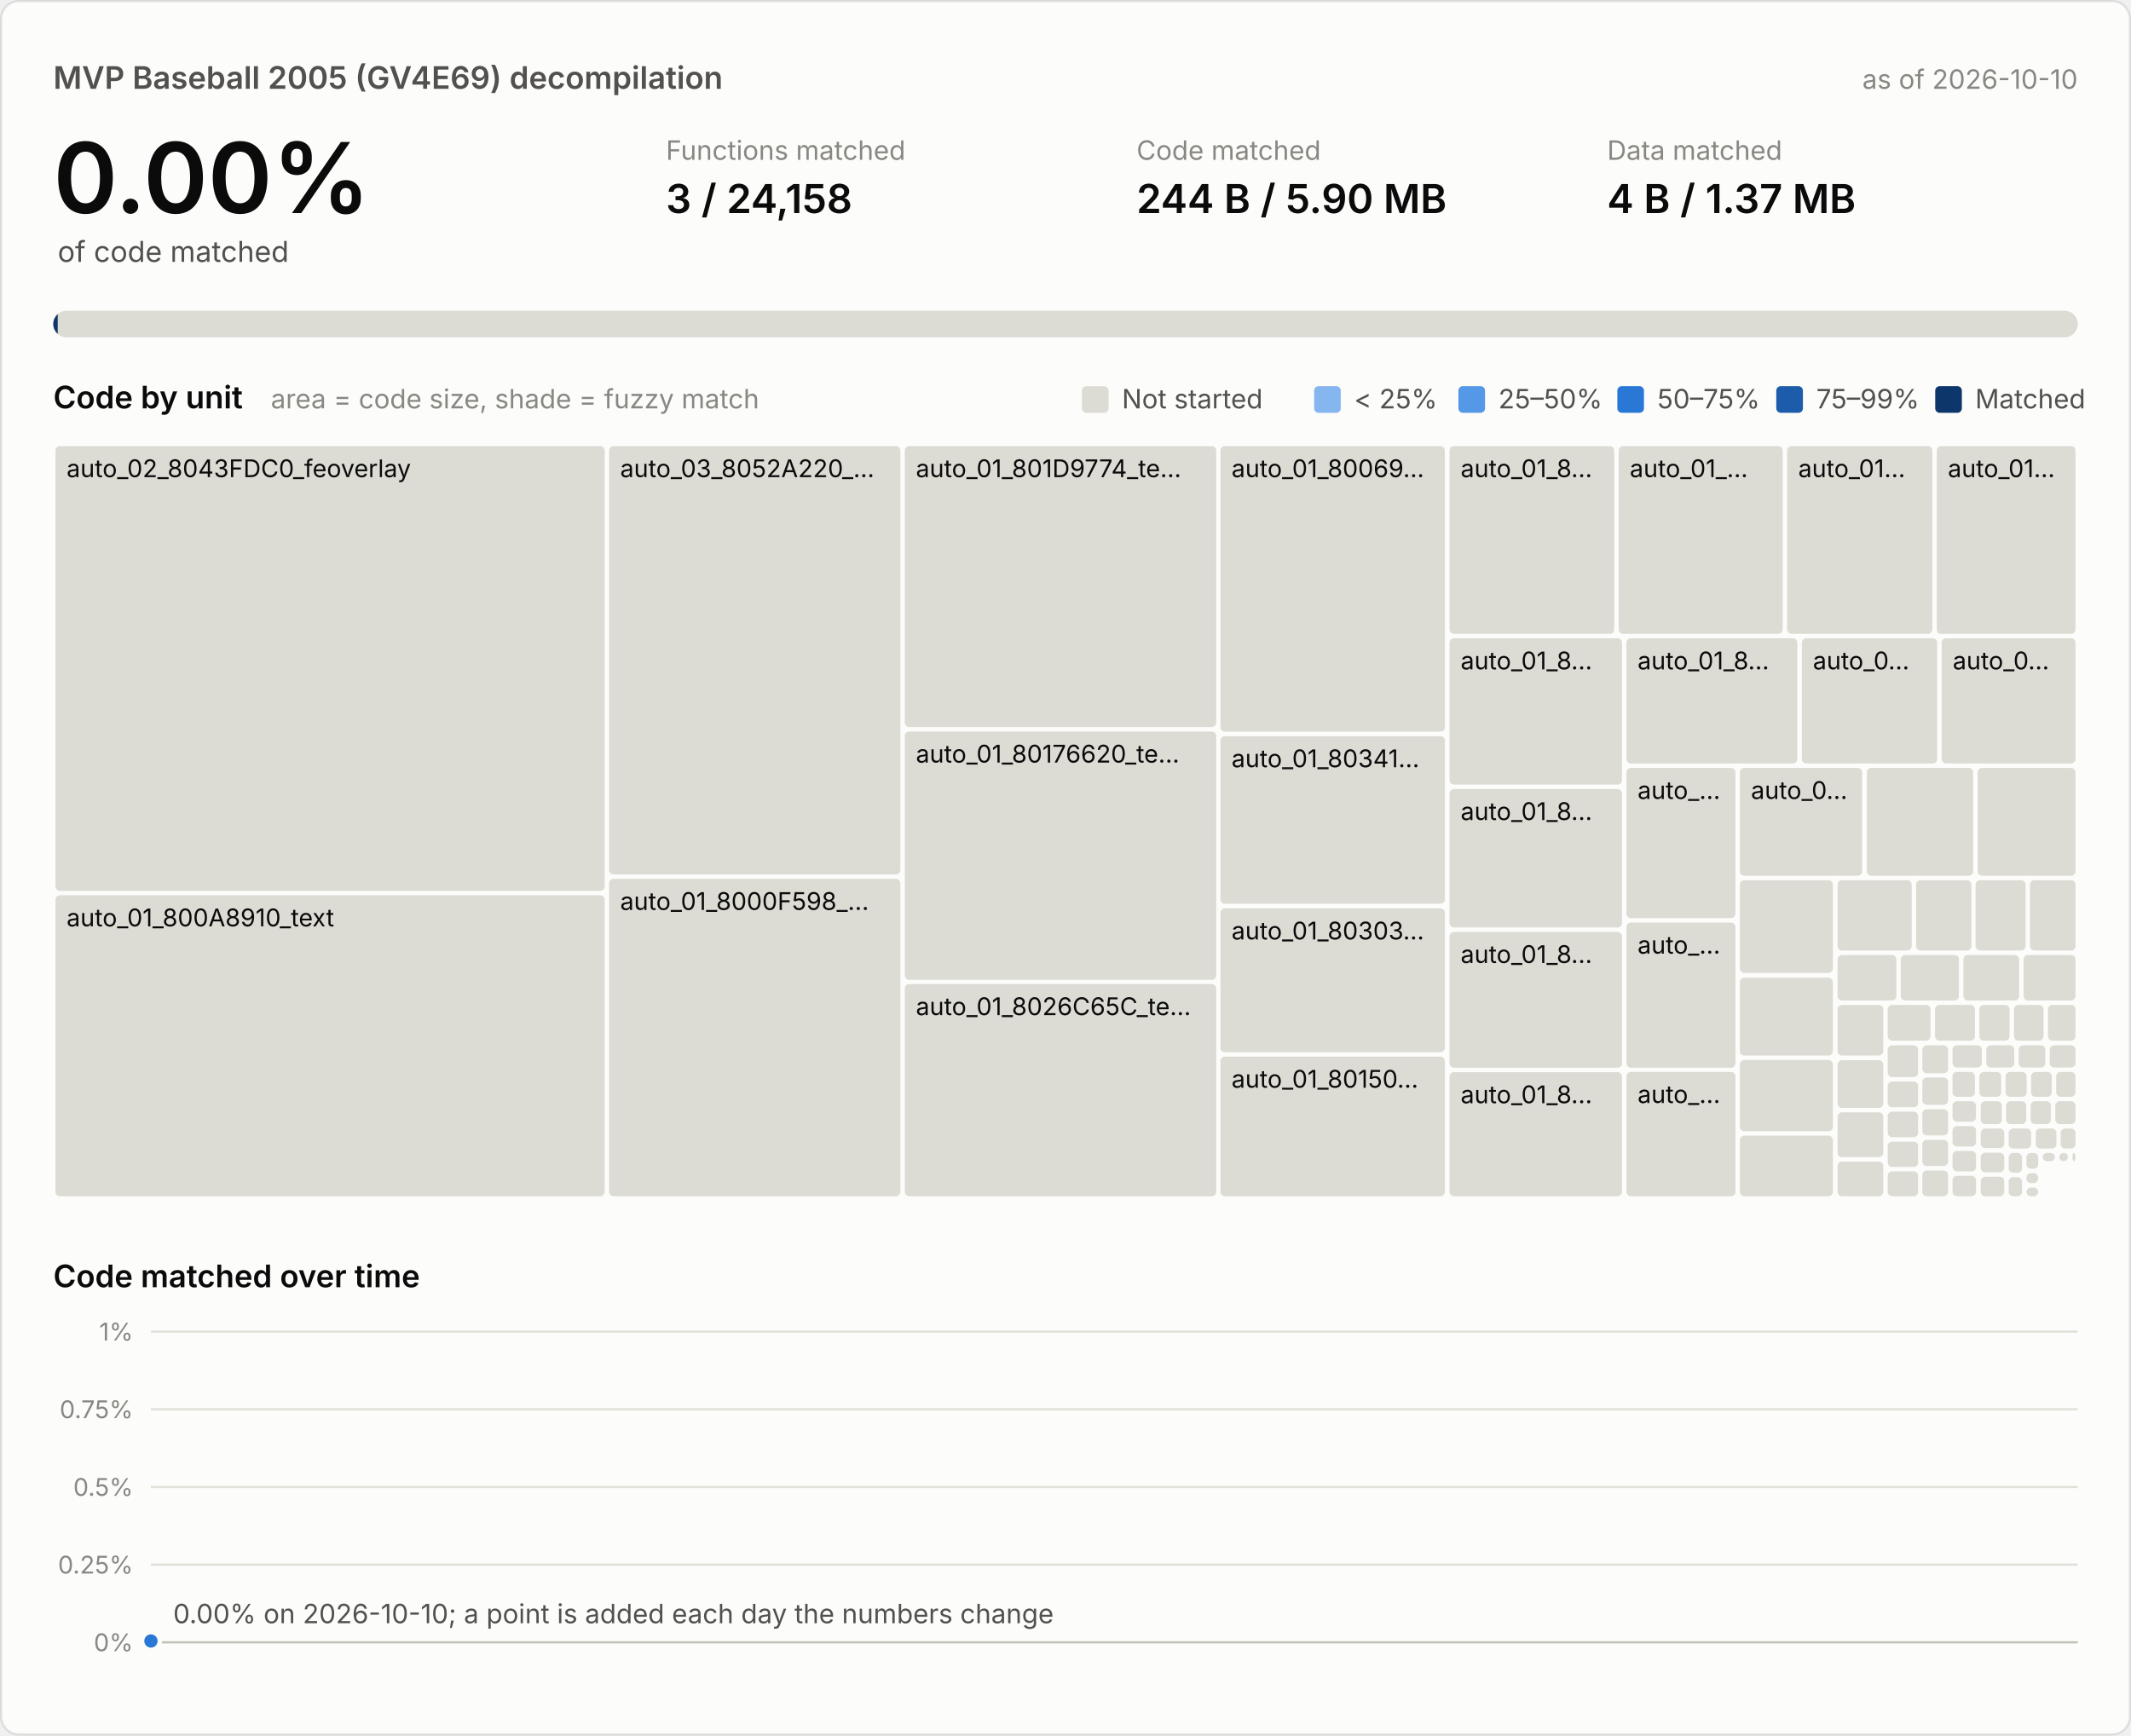
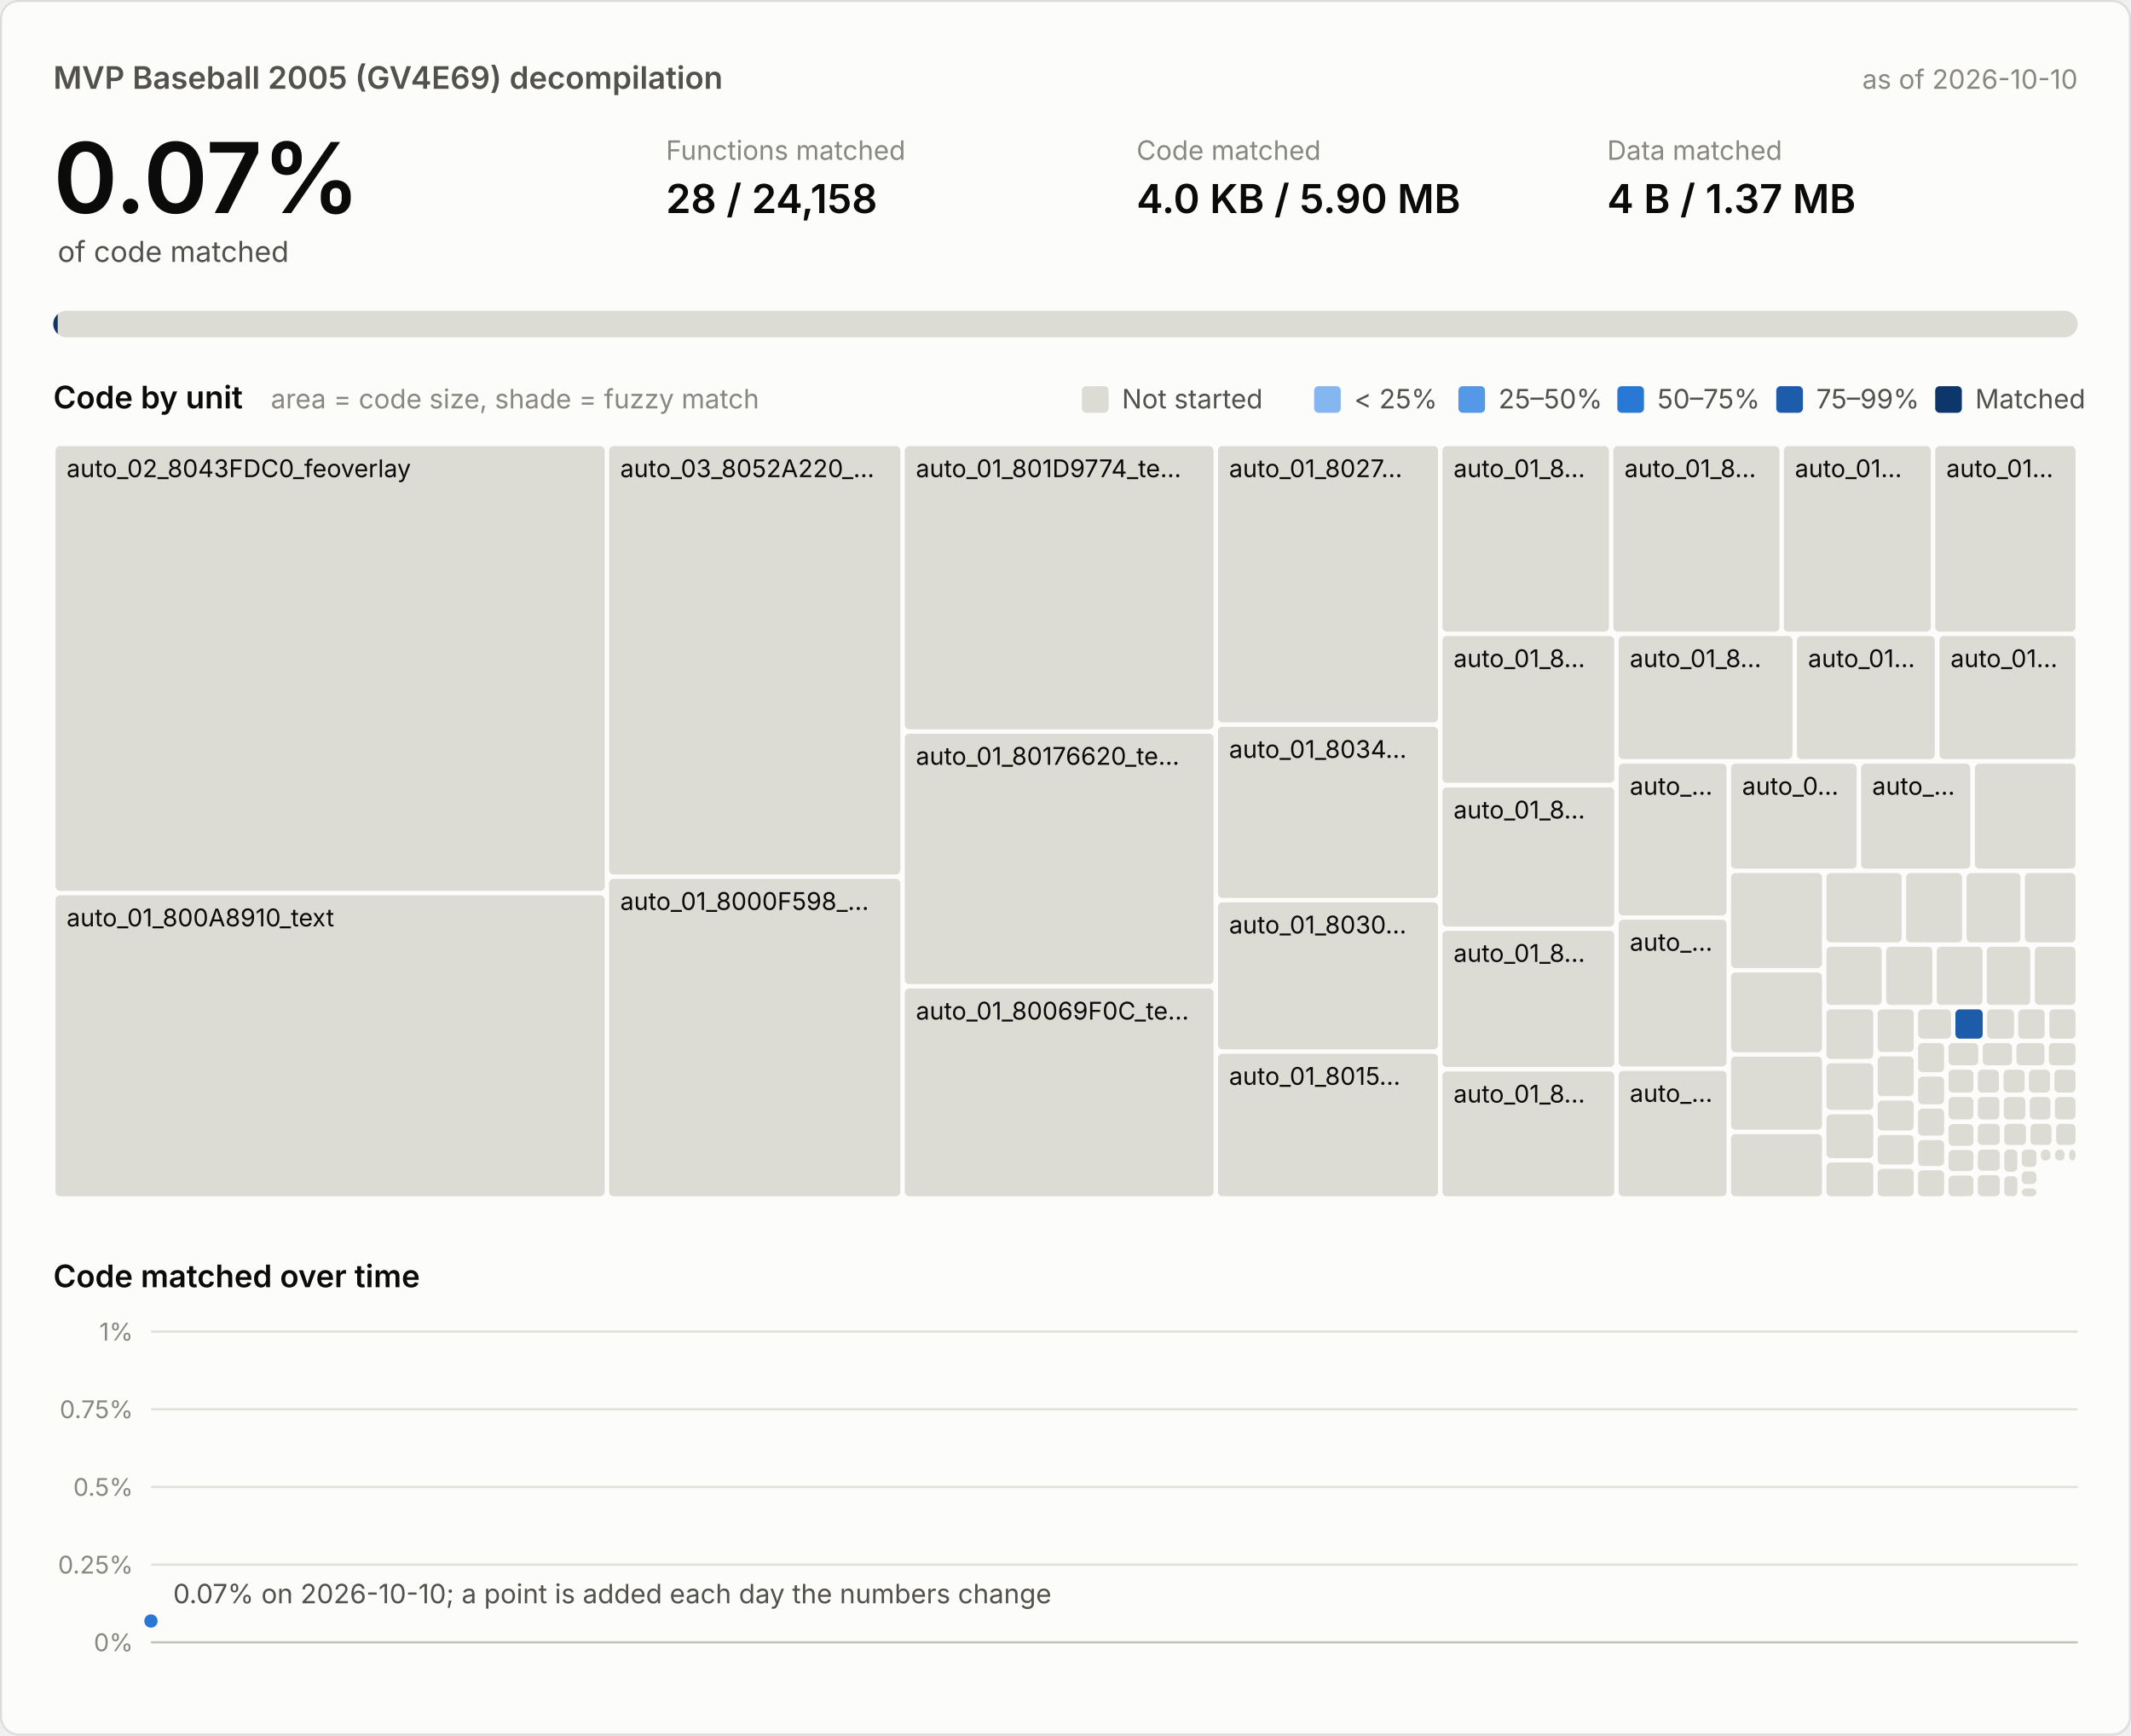
<svg xmlns="http://www.w3.org/2000/svg" width="960" height="782" viewBox="0 0 960 782" role="img" aria-labelledby="title desc">
  <style>
text { font-family: system-ui, -apple-system, "Segoe UI", sans-serif; }
.surface { fill: #fcfcfb; }
.border { fill: none; stroke: rgba(11,11,11,0.10); }
.t1 { fill: #0b0b0b; } .t2 { fill: #52514e; } .t3 { fill: #898781; }
.grid { stroke: #e1e0d9; } .axis { stroke: #c3c2b7; }
.line { fill: none; stroke: #2a78d6; } .dot { fill: #2a78d6; stroke: #fcfcfb; }
.b0 { fill: #dcdbd4; } .b1 { fill: #86b6ef; } .b2 { fill: #5598e7; }
.b3 { fill: #2a78d6; } .b4 { fill: #1c5cab; } .b5 { fill: #0d366b; }
.l0, .l1, .l2, .l3 { fill: #0b0b0b; } .l4, .l5 { fill: #ffffff; }
@media (prefers-color-scheme: dark) {
  .surface { fill: #1a1a19; }
  .border { stroke: rgba(255,255,255,0.10); }
  .t1 { fill: #ffffff; } .t2 { fill: #c3c2b7; } .t3 { fill: #898781; }
  .grid { stroke: #2c2c2a; } .axis { stroke: #383835; }
  .line { stroke: #3987e5; } .dot { fill: #3987e5; stroke: #1a1a19; }
  .b0 { fill: #383835; } .b1 { fill: #184f95; } .b2 { fill: #256abf; }
  .b3 { fill: #3987e5; } .b4 { fill: #6da7ec; } .b5 { fill: #b7d3f6; }
  .l0 { fill: #c3c2b7; } .l1, .l2 { fill: #ffffff; } .l3, .l4, .l5 { fill: #0b0b0b; }
}
</style>
  <rect x="0.5" y="0.5" width="959" height="781" rx="8" class="surface" />
  <rect x="0.5" y="0.5" width="959" height="781" rx="8" class="border" />
  <text x="24.0" y="40.0" class="t2" font-size="14" font-weight="600" text-anchor="start">MVP Baseball 2005 (GV4E69) decompilation</text>
  <text x="936.0" y="40.0" class="t3" font-size="12" font-weight="400" text-anchor="end">as of 2026-10-10</text>
-   <text x="24.0" y="96.0" class="t1" font-size="44" font-weight="600" text-anchor="start">0.00%</text>
+   <text x="24.0" y="96.0" class="t1" font-size="44" font-weight="600" text-anchor="start">0.07%</text>
  <text x="26.0" y="118.0" class="t2" font-size="13" font-weight="400" text-anchor="start">of code matched</text>
  <text x="300.0" y="72.0" class="t3" font-size="12" font-weight="400" text-anchor="start">Functions matched</text>
-   <text x="300.0" y="96.0" class="t1" font-size="18" font-weight="600" text-anchor="start">3 / 24,158</text>
+   <text x="300.0" y="96.0" class="t1" font-size="18" font-weight="600" text-anchor="start">28 / 24,158</text>
  <text x="512.0" y="72.0" class="t3" font-size="12" font-weight="400" text-anchor="start">Code matched</text>
-   <text x="512.0" y="96.0" class="t1" font-size="18" font-weight="600" text-anchor="start">244 B / 5.90 MB</text>
+   <text x="512.0" y="96.0" class="t1" font-size="18" font-weight="600" text-anchor="start">4.0 KB / 5.90 MB</text>
  <text x="724.0" y="72.0" class="t3" font-size="12" font-weight="400" text-anchor="start">Data matched</text>
  <text x="724.0" y="96.0" class="t1" font-size="18" font-weight="600" text-anchor="start">4 B / 1.37 MB</text>
  <clipPath id="bar">
    <rect x="24" y="140" width="912" height="12" rx="6.0" />
  </clipPath>
  <rect x="24" y="140" width="912" height="12" rx="6.0" class="b0" />
  <rect x="24" y="140" width="2.0" height="12" class="b5" clip-path="url(#bar)" />
  <text x="24.0" y="184.0" class="t1" font-size="14" font-weight="600" text-anchor="start">Code by unit</text>
  <text x="122.0" y="184.0" class="t3" font-size="12" font-weight="400" text-anchor="start">area = code size, shade = fuzzy match</text>
  <rect x="487.4" y="174" width="12" height="12" rx="2" class="b0" />
  <text x="505.4" y="184.0" class="t2" font-size="12" font-weight="400" text-anchor="start">Not started</text>
  <rect x="592.0" y="174" width="12" height="12" rx="2" class="b1" />
  <text x="610.0" y="184.0" class="t2" font-size="12" font-weight="400" text-anchor="start">&lt; 25%</text>
  <rect x="657.0" y="174" width="12" height="12" rx="2" class="b2" />
  <text x="675.0" y="184.0" class="t2" font-size="12" font-weight="400" text-anchor="start">25–50%</text>
  <rect x="728.6" y="174" width="12" height="12" rx="2" class="b3" />
  <text x="746.6" y="184.0" class="t2" font-size="12" font-weight="400" text-anchor="start">50–75%</text>
  <rect x="800.2" y="174" width="12" height="12" rx="2" class="b4" />
  <text x="818.2" y="184.0" class="t2" font-size="12" font-weight="400" text-anchor="start">75–99%</text>
  <rect x="871.8" y="174" width="12" height="12" rx="2" class="b5" />
  <text x="889.8" y="184.0" class="t2" font-size="12" font-weight="400" text-anchor="start">Matched</text>
  <g id="treemap">
    <rect x="25.0" y="201.0" width="247.4" height="200.4" rx="2" class="b0" />
    <text x="30.0" y="215.0" class="l0" font-size="11" font-weight="400" text-anchor="start">auto_02_8043FDC0_feoverlay</text>
    <rect x="25.0" y="403.4" width="247.4" height="135.6" rx="2" class="b0" />
    <text x="30.0" y="417.4" class="l0" font-size="11" font-weight="400" text-anchor="start">auto_01_800A8910_text</text>
    <rect x="274.4" y="201.0" width="131.2" height="193.0" rx="2" class="b0" />
    <text x="279.4" y="215.0" class="l0" font-size="11" font-weight="400" text-anchor="start">auto_03_8052A220_…</text>
    <rect x="274.4" y="396.0" width="131.2" height="143.0" rx="2" class="b0" />
    <text x="279.4" y="410.0" class="l0" font-size="11" font-weight="400" text-anchor="start">auto_01_8000F598_…</text>
-     <rect x="407.6" y="201.0" width="140.3" height="126.6" rx="2" class="b0" />
+     <rect x="407.6" y="201.0" width="139.1" height="127.6" rx="2" class="b0" />
    <text x="412.6" y="215.0" class="l0" font-size="11" font-weight="400" text-anchor="start">auto_01_801D9774_te…</text>
-     <rect x="407.6" y="329.6" width="140.3" height="111.9" rx="2" class="b0" />
-     <text x="412.6" y="343.6" class="l0" font-size="11" font-weight="400" text-anchor="start">auto_01_80176620_te…</text>
-     <rect x="407.6" y="443.4" width="140.3" height="95.6" rx="2" class="b0" />
-     <text x="412.6" y="457.4" class="l0" font-size="11" font-weight="400" text-anchor="start">auto_01_8026C65C_te…</text>
-     <rect x="549.8" y="201.0" width="101.1" height="128.7" rx="2" class="b0" />
-     <text x="554.8" y="215.0" class="l0" font-size="11" font-weight="400" text-anchor="start">auto_01_80069…</text>
-     <rect x="549.8" y="331.7" width="101.1" height="75.5" rx="2" class="b0" />
-     <text x="554.8" y="345.7" class="l0" font-size="11" font-weight="400" text-anchor="start">auto_01_80341…</text>
-     <rect x="549.8" y="409.3" width="101.1" height="64.8" rx="2" class="b0" />
-     <text x="554.8" y="423.3" class="l0" font-size="11" font-weight="400" text-anchor="start">auto_01_80303…</text>
-     <rect x="549.8" y="476.1" width="101.1" height="62.9" rx="2" class="b0" />
-     <text x="554.8" y="490.1" class="l0" font-size="11" font-weight="400" text-anchor="start">auto_01_80150…</text>
-     <rect x="653.0" y="201.0" width="74.2" height="84.6" rx="2" class="b0" />
-     <text x="658.0" y="215.0" class="l0" font-size="11" font-weight="400" text-anchor="start">auto_01_8…</text>
-     <rect x="729.2" y="201.0" width="73.9" height="84.6" rx="2" class="b0" />
-     <text x="734.2" y="215.0" class="l0" font-size="11" font-weight="400" text-anchor="start">auto_01_…</text>
-     <rect x="805.1" y="201.0" width="65.4" height="84.6" rx="2" class="b0" />
-     <text x="810.1" y="215.0" class="l0" font-size="11" font-weight="400" text-anchor="start">auto_01…</text>
-     <rect x="872.5" y="201.0" width="62.5" height="84.6" rx="2" class="b0" />
-     <text x="877.5" y="215.0" class="l0" font-size="11" font-weight="400" text-anchor="start">auto_01…</text>
-     <rect x="653.0" y="287.6" width="77.7" height="65.9" rx="2" class="b0" />
-     <text x="658.0" y="301.6" class="l0" font-size="11" font-weight="400" text-anchor="start">auto_01_8…</text>
-     <rect x="653.0" y="355.5" width="77.7" height="62.4" rx="2" class="b0" />
-     <text x="658.0" y="369.5" class="l0" font-size="11" font-weight="400" text-anchor="start">auto_01_8…</text>
-     <rect x="653.0" y="419.9" width="77.7" height="61.2" rx="2" class="b0" />
-     <text x="658.0" y="433.9" class="l0" font-size="11" font-weight="400" text-anchor="start">auto_01_8…</text>
-     <rect x="653.0" y="483.1" width="77.7" height="55.9" rx="2" class="b0" />
-     <text x="658.0" y="497.1" class="l0" font-size="11" font-weight="400" text-anchor="start">auto_01_8…</text>
-     <rect x="732.7" y="287.6" width="77.0" height="56.4" rx="2" class="b0" />
-     <text x="737.7" y="301.6" class="l0" font-size="11" font-weight="400" text-anchor="start">auto_01_8…</text>
-     <rect x="811.7" y="287.6" width="61.0" height="56.4" rx="2" class="b0" />
-     <text x="816.7" y="301.6" class="l0" font-size="11" font-weight="400" text-anchor="start">auto_0…</text>
-     <rect x="874.7" y="287.6" width="60.3" height="56.4" rx="2" class="b0" />
-     <text x="879.7" y="301.6" class="l0" font-size="11" font-weight="400" text-anchor="start">auto_0…</text>
-     <rect x="732.7" y="346.0" width="49.1" height="67.7" rx="2" class="b0" />
-     <text x="737.7" y="360.0" class="l0" font-size="11" font-weight="400" text-anchor="start">auto_…</text>
-     <rect x="732.7" y="415.7" width="49.1" height="65.4" rx="2" class="b0" />
-     <text x="737.7" y="429.7" class="l0" font-size="11" font-weight="400" text-anchor="start">auto_…</text>
-     <rect x="732.7" y="483.0" width="49.1" height="56.0" rx="2" class="b0" />
-     <text x="737.7" y="497.0" class="l0" font-size="11" font-weight="400" text-anchor="start">auto_…</text>
-     <rect x="783.8" y="346.0" width="55.1" height="48.6" rx="2" class="b0" />
-     <text x="788.8" y="360.0" class="l0" font-size="11" font-weight="400" text-anchor="start">auto_0…</text>
-     <rect x="841.0" y="346.0" width="47.9" height="48.6" rx="2" class="b0" />
-     <rect x="890.9" y="346.0" width="44.1" height="48.6" rx="2" class="b0" />
-     <rect x="783.8" y="396.6" width="41.9" height="41.8" rx="2" class="b0" />
-     <rect x="783.8" y="440.5" width="41.9" height="35.1" rx="2" class="b0" />
-     <rect x="783.8" y="477.6" width="41.9" height="32.1" rx="2" class="b0" />
-     <rect x="783.8" y="511.7" width="41.9" height="27.3" rx="2" class="b0" />
-     <rect x="827.8" y="396.6" width="33.4" height="31.7" rx="2" class="b0" />
-     <rect x="863.2" y="396.6" width="24.9" height="31.7" rx="2" class="b0" />
-     <rect x="890.0" y="396.6" width="22.5" height="31.7" rx="2" class="b0" />
-     <rect x="914.5" y="396.6" width="20.5" height="31.7" rx="2" class="b0" />
-     <rect x="827.8" y="430.3" width="26.5" height="20.5" rx="2" class="b0" />
-     <rect x="856.3" y="430.3" width="26.2" height="20.5" rx="2" class="b0" />
-     <rect x="884.5" y="430.3" width="25.1" height="20.5" rx="2" class="b0" />
-     <rect x="911.6" y="430.3" width="23.4" height="20.5" rx="2" class="b0" />
-     <rect x="827.8" y="452.8" width="20.6" height="22.8" rx="2" class="b0" />
-     <rect x="827.8" y="477.7" width="20.6" height="21.5" rx="2" class="b0" />
-     <rect x="827.8" y="501.2" width="20.6" height="20.2" rx="2" class="b0" />
-     <rect x="827.8" y="523.4" width="20.6" height="15.6" rx="2" class="b0" />
-     <rect x="850.4" y="452.8" width="19.3" height="16.1" rx="2" class="b0" />
-     <rect x="871.7" y="452.8" width="18.0" height="16.1" rx="2" class="b0" />
-     <rect x="891.7" y="452.8" width="13.6" height="16.1" rx="2" class="b0" />
-     <rect x="907.3" y="452.8" width="13.3" height="16.1" rx="2" class="b0" />
-     <rect x="922.6" y="452.8" width="12.4" height="16.1" rx="2" class="b0" />
-     <rect x="850.4" y="471.0" width="13.7" height="14.3" rx="2" class="b0" />
-     <rect x="850.4" y="487.3" width="13.7" height="11.6" rx="2" class="b0" />
-     <rect x="850.4" y="500.9" width="13.7" height="11.5" rx="2" class="b0" />
-     <rect x="850.4" y="514.4" width="13.7" height="11.4" rx="2" class="b0" />
-     <rect x="850.4" y="527.8" width="13.7" height="11.2" rx="2" class="b0" />
-     <rect x="866.0" y="471.0" width="11.6" height="12.6" rx="2" class="b0" />
-     <rect x="866.0" y="485.5" width="11.6" height="12.3" rx="2" class="b0" />
-     <rect x="866.0" y="499.8" width="11.6" height="11.8" rx="2" class="b0" />
-     <rect x="866.0" y="513.6" width="11.6" height="11.8" rx="2" class="b0" />
-     <rect x="866.0" y="527.4" width="11.6" height="11.6" rx="2" class="b0" />
-     <rect x="879.6" y="471.0" width="13.2" height="10.0" rx="2" class="b0" />
-     <rect x="894.8" y="471.0" width="12.6" height="10.0" rx="2" class="b0" />
-     <rect x="909.4" y="471.0" width="12.0" height="10.0" rx="2" class="b0" />
-     <rect x="923.4" y="471.0" width="11.6" height="10.0" rx="2" class="b0" />
-     <rect x="879.6" y="483.0" width="10.1" height="11.2" rx="2" class="b0" />
-     <rect x="891.7" y="483.0" width="9.8" height="11.2" rx="2" class="b0" />
-     <rect x="903.5" y="483.0" width="9.5" height="11.2" rx="2" class="b0" />
-     <rect x="915.0" y="483.0" width="9.3" height="11.2" rx="2" class="b0" />
-     <rect x="926.3" y="483.0" width="8.7" height="11.2" rx="2" class="b0" />
-     <rect x="879.6" y="496.2" width="10.6" height="9.2" rx="2" class="b0" />
-     <rect x="879.6" y="507.4" width="10.6" height="9.2" rx="2" class="b0" />
-     <rect x="879.6" y="518.6" width="10.6" height="9.2" rx="2" class="b0" />
-     <rect x="879.6" y="529.8" width="10.6" height="9.2" rx="2" class="b0" />
-     <rect x="892.3" y="496.2" width="9.5" height="10.3" rx="2" class="b0" />
-     <rect x="903.7" y="496.2" width="9.1" height="10.3" rx="2" class="b0" />
-     <rect x="914.8" y="496.2" width="9.1" height="10.3" rx="2" class="b0" />
-     <rect x="925.9" y="496.2" width="9.1" height="10.3" rx="2" class="b0" />
-     <rect x="892.3" y="508.5" width="10.6" height="8.8" rx="2" class="b0" />
-     <rect x="892.3" y="519.4" width="10.6" height="8.8" rx="2" class="b0" />
-     <rect x="892.3" y="530.2" width="10.6" height="8.8" rx="2" class="b0" />
-     <rect x="904.9" y="508.5" width="10.1" height="9.0" rx="2" class="b0" />
-     <rect x="917.1" y="508.5" width="9.3" height="9.0" rx="2" class="b0" />
-     <rect x="928.3" y="508.5" width="6.7" height="9.0" rx="2" class="b0" />
-     <rect x="904.9" y="519.5" width="6.0" height="8.9" rx="2" class="b0" />
-     <rect x="904.9" y="530.4" width="6.0" height="8.6" rx="2" class="b0" />
-     <rect x="912.9" y="519.5" width="5.3" height="7.1" rx="2" class="b0" />
-     <rect x="912.9" y="528.6" width="5.3" height="4.5" rx="2" class="b0" />
-     <rect x="912.9" y="535.1" width="5.3" height="3.9" rx="2" class="b0" />
-     <rect x="920.2" y="519.5" width="5.5" height="3.7" rx="2" class="b0" />
-     <rect x="927.7" y="519.5" width="3.9" height="3.7" rx="2" class="b0" />
-     <rect x="933.6" y="519.5" width="1.4" height="3.7" rx="2" class="b0" />
+     <rect x="407.6" y="330.6" width="139.1" height="112.8" rx="2" class="b0" />
+     <text x="412.6" y="344.6" class="l0" font-size="11" font-weight="400" text-anchor="start">auto_01_80176620_te…</text>
+     <rect x="407.6" y="445.4" width="139.1" height="93.6" rx="2" class="b0" />
+     <text x="412.6" y="459.4" class="l0" font-size="11" font-weight="400" text-anchor="start">auto_01_80069F0C_te…</text>
+     <rect x="548.7" y="201.0" width="99.1" height="124.5" rx="2" class="b0" />
+     <text x="553.7" y="215.0" class="l0" font-size="11" font-weight="400" text-anchor="start">auto_01_8027…</text>
+     <rect x="548.7" y="327.5" width="99.1" height="77.1" rx="2" class="b0" />
+     <text x="553.7" y="341.5" class="l0" font-size="11" font-weight="400" text-anchor="start">auto_01_8034…</text>
+     <rect x="548.7" y="406.6" width="99.1" height="66.2" rx="2" class="b0" />
+     <text x="553.7" y="420.6" class="l0" font-size="11" font-weight="400" text-anchor="start">auto_01_8030…</text>
+     <rect x="548.7" y="474.8" width="99.1" height="64.2" rx="2" class="b0" />
+     <text x="553.7" y="488.8" class="l0" font-size="11" font-weight="400" text-anchor="start">auto_01_8015…</text>
+     <rect x="649.8" y="201.0" width="75.0" height="83.6" rx="2" class="b0" />
+     <text x="654.8" y="215.0" class="l0" font-size="11" font-weight="400" text-anchor="start">auto_01_8…</text>
+     <rect x="726.8" y="201.0" width="74.8" height="83.6" rx="2" class="b0" />
+     <text x="731.8" y="215.0" class="l0" font-size="11" font-weight="400" text-anchor="start">auto_01_8…</text>
+     <rect x="803.6" y="201.0" width="66.2" height="83.6" rx="2" class="b0" />
+     <text x="808.6" y="215.0" class="l0" font-size="11" font-weight="400" text-anchor="start">auto_01…</text>
+     <rect x="871.8" y="201.0" width="63.2" height="83.6" rx="2" class="b0" />
+     <text x="876.8" y="215.0" class="l0" font-size="11" font-weight="400" text-anchor="start">auto_01…</text>
+     <rect x="649.8" y="286.6" width="77.4" height="66.1" rx="2" class="b0" />
+     <text x="654.8" y="300.6" class="l0" font-size="11" font-weight="400" text-anchor="start">auto_01_8…</text>
+     <rect x="649.8" y="354.8" width="77.4" height="62.7" rx="2" class="b0" />
+     <text x="654.8" y="368.8" class="l0" font-size="11" font-weight="400" text-anchor="start">auto_01_8…</text>
+     <rect x="649.8" y="419.4" width="77.4" height="61.4" rx="2" class="b0" />
+     <text x="654.8" y="433.4" class="l0" font-size="11" font-weight="400" text-anchor="start">auto_01_8…</text>
+     <rect x="649.8" y="482.8" width="77.4" height="56.2" rx="2" class="b0" />
+     <text x="654.8" y="496.8" class="l0" font-size="11" font-weight="400" text-anchor="start">auto_01_8…</text>
+     <rect x="729.2" y="286.6" width="78.3" height="55.4" rx="2" class="b0" />
+     <text x="734.2" y="300.6" class="l0" font-size="11" font-weight="400" text-anchor="start">auto_01_8…</text>
+     <rect x="809.5" y="286.6" width="62.1" height="55.4" rx="2" class="b0" />
+     <text x="814.5" y="300.6" class="l0" font-size="11" font-weight="400" text-anchor="start">auto_01…</text>
+     <rect x="873.7" y="286.6" width="61.3" height="55.4" rx="2" class="b0" />
+     <text x="878.7" y="300.6" class="l0" font-size="11" font-weight="400" text-anchor="start">auto_01…</text>
+     <rect x="729.2" y="344.1" width="48.6" height="68.4" rx="2" class="b0" />
+     <text x="734.2" y="358.1" class="l0" font-size="11" font-weight="400" text-anchor="start">auto_…</text>
+     <rect x="729.2" y="414.4" width="48.6" height="66.1" rx="2" class="b0" />
+     <text x="734.2" y="428.4" class="l0" font-size="11" font-weight="400" text-anchor="start">auto_…</text>
+     <rect x="729.2" y="482.5" width="48.6" height="56.5" rx="2" class="b0" />
+     <text x="734.2" y="496.5" class="l0" font-size="11" font-weight="400" text-anchor="start">auto_…</text>
+     <rect x="779.8" y="344.1" width="56.6" height="47.3" rx="2" class="b0" />
+     <text x="784.8" y="358.1" class="l0" font-size="11" font-weight="400" text-anchor="start">auto_0…</text>
+     <rect x="838.4" y="344.1" width="49.2" height="47.3" rx="2" class="b0" />
+     <text x="843.4" y="358.1" class="l0" font-size="11" font-weight="400" text-anchor="start">auto_…</text>
+     <rect x="889.7" y="344.1" width="45.3" height="47.3" rx="2" class="b0" />
+     <rect x="779.8" y="393.4" width="41.0" height="42.8" rx="2" class="b0" />
+     <rect x="779.8" y="438.2" width="41.0" height="35.9" rx="2" class="b0" />
+     <rect x="779.8" y="476.1" width="41.0" height="32.9" rx="2" class="b0" />
+     <rect x="779.8" y="511.0" width="41.0" height="28.0" rx="2" class="b0" />
+     <rect x="822.8" y="393.4" width="33.9" height="31.2" rx="2" class="b0" />
+     <rect x="858.7" y="393.4" width="25.2" height="31.2" rx="2" class="b0" />
+     <rect x="885.9" y="393.4" width="24.3" height="31.2" rx="2" class="b0" />
+     <rect x="912.2" y="393.4" width="22.8" height="31.2" rx="2" class="b0" />
+     <rect x="822.8" y="426.6" width="24.9" height="26.2" rx="2" class="b0" />
+     <rect x="849.7" y="426.6" width="20.8" height="26.2" rx="2" class="b0" />
+     <rect x="872.5" y="426.6" width="20.6" height="26.2" rx="2" class="b0" />
+     <rect x="895.0" y="426.6" width="19.6" height="26.2" rx="2" class="b0" />
+     <rect x="916.7" y="426.6" width="18.3" height="26.2" rx="2" class="b0" />
+     <rect x="822.8" y="454.8" width="21.1" height="22.3" rx="2" class="b0" />
+     <rect x="822.8" y="479.1" width="21.1" height="21.0" rx="2" class="b0" />
+     <rect x="822.8" y="502.1" width="21.1" height="19.7" rx="2" class="b0" />
+     <rect x="822.8" y="523.8" width="21.1" height="15.2" rx="2" class="b0" />
+     <rect x="845.9" y="454.8" width="16.2" height="19.2" rx="2" class="b0" />
+     <rect x="845.9" y="476.0" width="16.2" height="17.9" rx="2" class="b0" />
+     <rect x="845.9" y="495.9" width="16.2" height="13.5" rx="2" class="b0" />
+     <rect x="845.9" y="511.4" width="16.2" height="13.3" rx="2" class="b0" />
+     <rect x="845.9" y="526.7" width="16.2" height="12.3" rx="2" class="b0" />
+     <rect x="864.1" y="454.8" width="14.8" height="13.2" rx="2" class="b0" />
+     <rect x="880.9" y="454.8" width="12.3" height="13.2" rx="2" class="b4" />
+     <rect x="895.2" y="454.8" width="12.1" height="13.2" rx="2" class="b0" />
+     <rect x="909.2" y="454.8" width="11.9" height="13.2" rx="2" class="b0" />
+     <rect x="923.2" y="454.8" width="11.8" height="13.2" rx="2" class="b0" />
+     <rect x="864.1" y="470.0" width="11.7" height="13.1" rx="2" class="b0" />
+     <rect x="864.1" y="485.1" width="11.7" height="12.5" rx="2" class="b0" />
+     <rect x="864.1" y="499.5" width="11.7" height="12.2" rx="2" class="b0" />
+     <rect x="864.1" y="513.7" width="11.7" height="11.7" rx="2" class="b0" />
+     <rect x="864.1" y="527.3" width="11.7" height="11.7" rx="2" class="b0" />
+     <rect x="877.8" y="470.0" width="13.4" height="10.0" rx="2" class="b0" />
+     <rect x="893.2" y="470.0" width="13.2" height="10.0" rx="2" class="b0" />
+     <rect x="908.4" y="470.0" width="12.6" height="10.0" rx="2" class="b0" />
+     <rect x="923.0" y="470.0" width="12.0" height="10.0" rx="2" class="b0" />
+     <rect x="877.8" y="482.0" width="11.2" height="10.3" rx="2" class="b0" />
+     <rect x="877.8" y="494.3" width="11.2" height="10.1" rx="2" class="b0" />
+     <rect x="877.8" y="506.5" width="11.2" height="9.8" rx="2" class="b0" />
+     <rect x="877.8" y="518.2" width="11.2" height="9.5" rx="2" class="b0" />
+     <rect x="877.8" y="529.7" width="11.2" height="9.3" rx="2" class="b0" />
+     <rect x="891.0" y="482.0" width="9.5" height="10.3" rx="2" class="b0" />
+     <rect x="902.6" y="482.0" width="9.5" height="10.3" rx="2" class="b0" />
+     <rect x="914.0" y="482.0" width="9.5" height="10.3" rx="2" class="b0" />
+     <rect x="925.5" y="482.0" width="9.5" height="10.3" rx="2" class="b0" />
+     <rect x="891.0" y="494.3" width="9.7" height="10.1" rx="2" class="b0" />
+     <rect x="902.7" y="494.3" width="9.7" height="10.1" rx="2" class="b0" />
+     <rect x="914.4" y="494.3" width="9.3" height="10.1" rx="2" class="b0" />
+     <rect x="925.7" y="494.3" width="9.3" height="10.1" rx="2" class="b0" />
+     <rect x="891.0" y="506.4" width="9.9" height="9.5" rx="2" class="b0" />
+     <rect x="891.0" y="518.0" width="9.9" height="9.5" rx="2" class="b0" />
+     <rect x="891.0" y="529.5" width="9.9" height="9.5" rx="2" class="b0" />
+     <rect x="902.9" y="506.4" width="9.8" height="9.5" rx="2" class="b0" />
+     <rect x="914.7" y="506.4" width="9.5" height="9.5" rx="2" class="b0" />
+     <rect x="926.3" y="506.4" width="8.7" height="9.5" rx="2" class="b0" />
+     <rect x="902.9" y="518.0" width="5.9" height="10.0" rx="2" class="b0" />
+     <rect x="902.9" y="530.0" width="5.9" height="9.0" rx="2" class="b0" />
+     <rect x="910.8" y="518.0" width="6.6" height="7.8" rx="2" class="b0" />
+     <rect x="910.8" y="527.8" width="6.6" height="5.7" rx="2" class="b0" />
+     <rect x="910.8" y="535.5" width="6.6" height="3.5" rx="2" class="b0" />
+     <rect x="919.4" y="518.0" width="4.3" height="4.9" rx="2" class="b0" />
+     <rect x="925.8" y="518.0" width="4.3" height="4.9" rx="2" class="b0" />
+     <rect x="932.1" y="518.0" width="2.9" height="4.9" rx="2" class="b0" />
  </g>
  <text x="24.0" y="580.0" class="t1" font-size="14" font-weight="600" text-anchor="start">Code matched over time</text>
  <line x1="68" y1="740.0" x2="936" y2="740.0" class="axis" stroke-width="1" />
  <text x="60.0" y="744.0" class="t3" font-size="11" font-weight="400" text-anchor="end">0%</text>
  <line x1="68" y1="705.0" x2="936" y2="705.0" class="grid" stroke-width="1" />
  <text x="60.0" y="709.0" class="t3" font-size="11" font-weight="400" text-anchor="end">0.25%</text>
  <line x1="68" y1="670.0" x2="936" y2="670.0" class="grid" stroke-width="1" />
  <text x="60.0" y="674.0" class="t3" font-size="11" font-weight="400" text-anchor="end">0.5%</text>
  <line x1="68" y1="635.0" x2="936" y2="635.0" class="grid" stroke-width="1" />
  <text x="60.0" y="639.0" class="t3" font-size="11" font-weight="400" text-anchor="end">0.75%</text>
  <line x1="68" y1="600.0" x2="936" y2="600.0" class="grid" stroke-width="1" />
  <text x="60.0" y="604.0" class="t3" font-size="11" font-weight="400" text-anchor="end">1%</text>
-   <circle cx="68.0" cy="739.4" r="4" class="dot" stroke-width="2" />
-   <text x="78.0" y="731.4" class="t2" font-size="12" font-weight="400" text-anchor="start">0.00% on 2026-10-10; a point is added each day the numbers change</text>
+   <circle cx="68.0" cy="730.4" r="4" class="dot" stroke-width="2" />
+   <text x="78.0" y="722.4" class="t2" font-size="12" font-weight="400" text-anchor="start">0.07% on 2026-10-10; a point is added each day the numbers change</text>
</svg>
